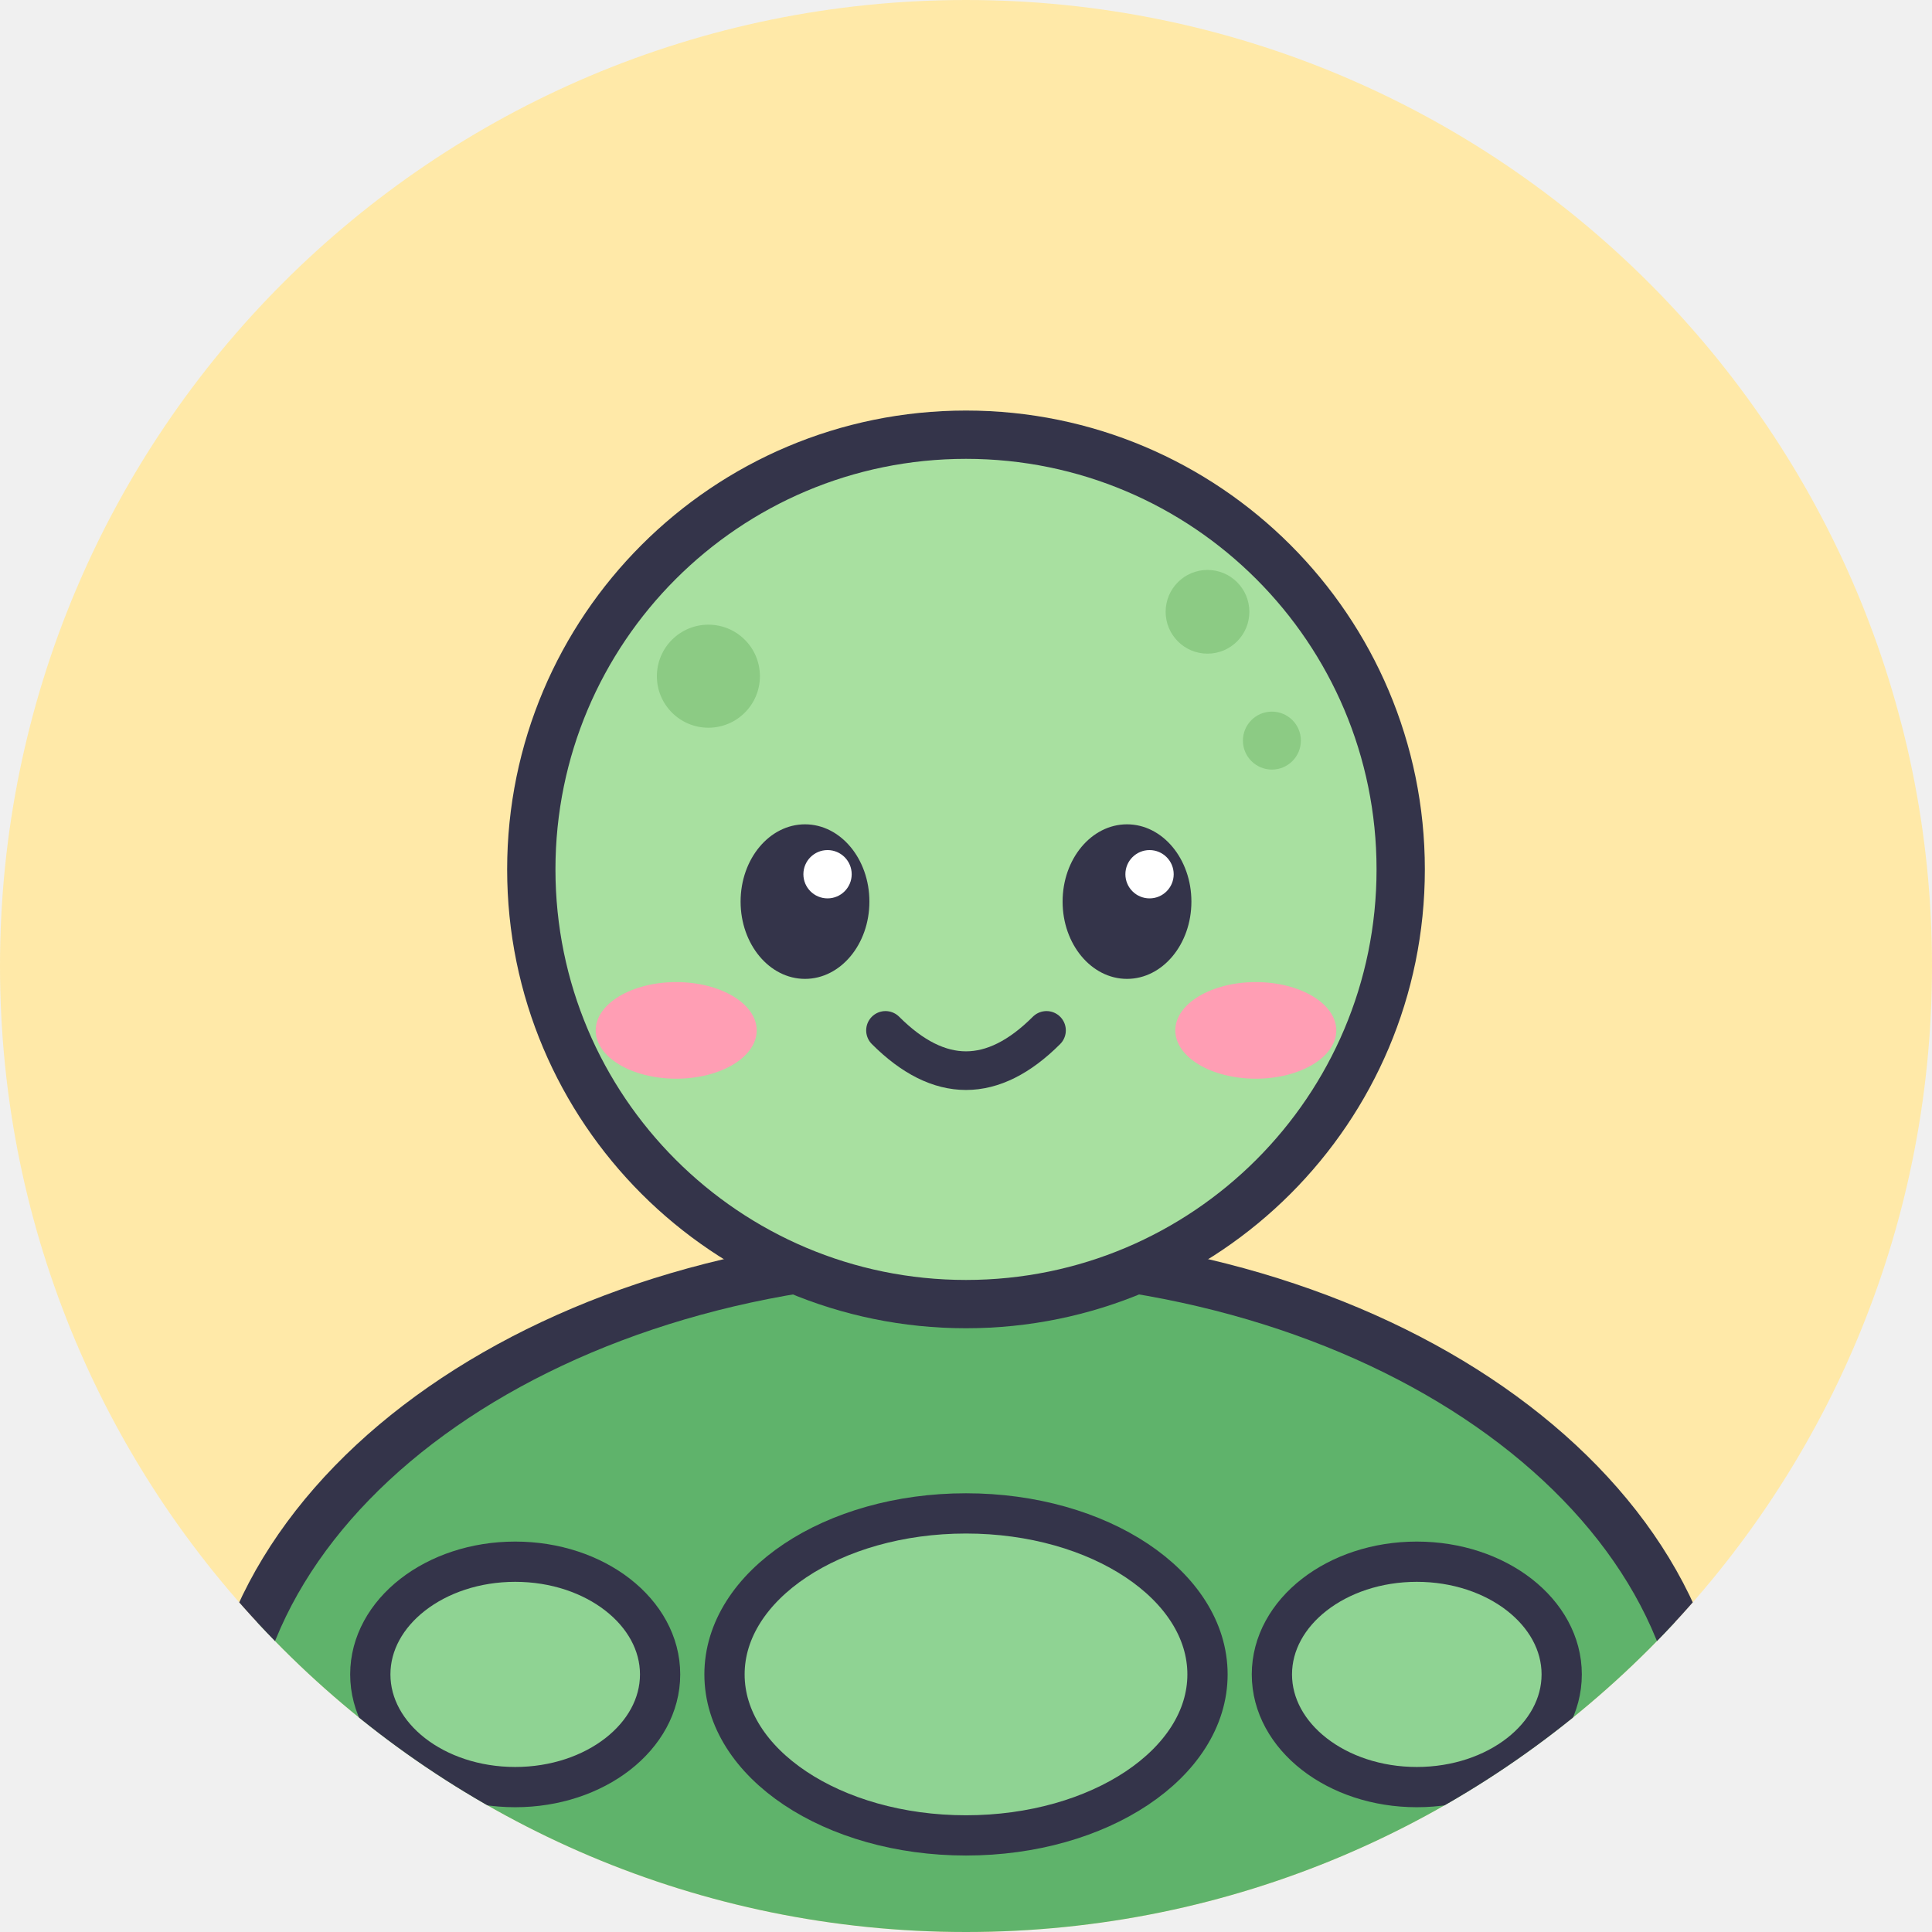
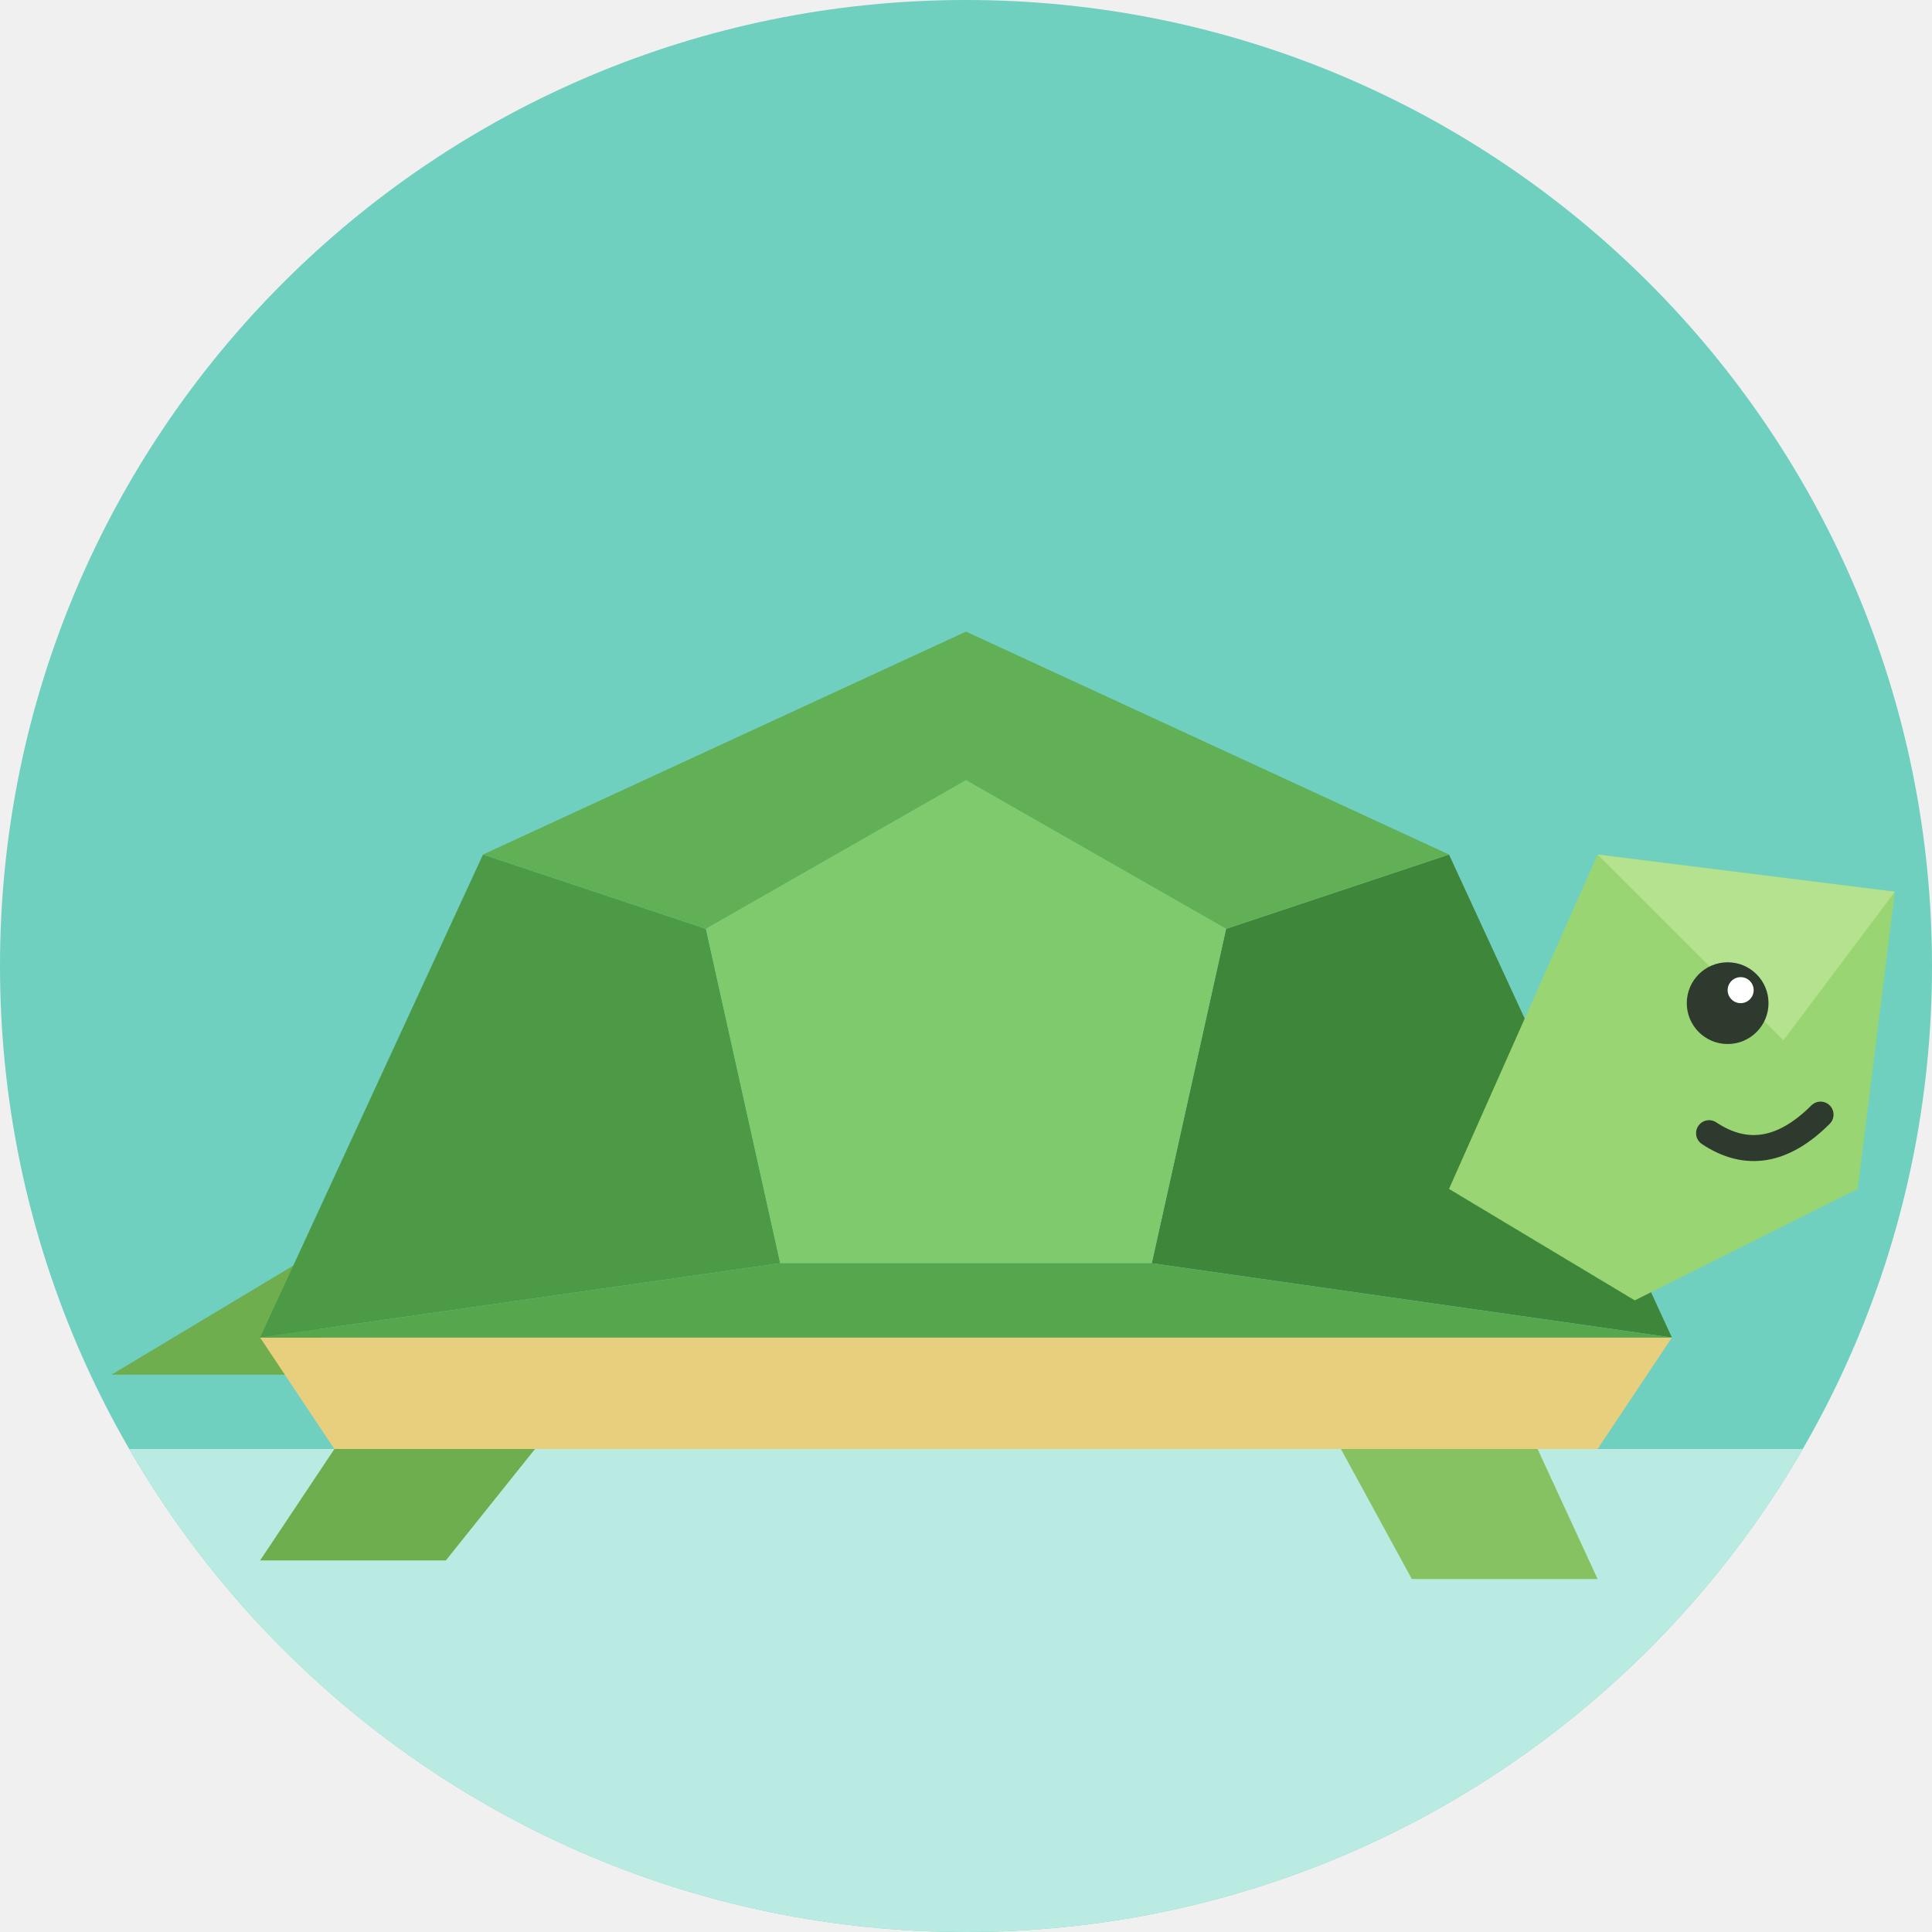
- <svg xmlns="http://www.w3.org/2000/svg" viewBox="0 0 120 120">
+ <svg xmlns="http://www.w3.org/2000/svg" viewBox="8 10 104 104">
  <defs>
    <clipPath id="c">
-       <circle cx="60" cy="60" r="60" />
+       <circle cx="60" cy="62" r="52" />
    </clipPath>
  </defs>
-   <g clip-path="url(#c)">
-     <circle cx="60" cy="60" r="60" fill="#FFE9A8" />
-     <g stroke="#34344A" stroke-width="2.5" stroke-linejoin="round" stroke-linecap="round">
-       <ellipse cx="60" cy="110" rx="46" ry="32" fill="#5FB36B" stroke-width="3" />
-       <ellipse cx="60" cy="104" rx="15" ry="10" fill="#8FD393" />
-       <ellipse cx="32" cy="104" rx="9" ry="7" fill="#8FD393" />
-       <ellipse cx="88" cy="104" rx="9" ry="7" fill="#8FD393" />
-       <circle cx="60" cy="54" r="27" fill="#A8E0A0" stroke-width="3" />
-     </g>
-     <circle cx="44" cy="42" r="3.2" fill="#8CCB84" />
-     <circle cx="75" cy="38" r="2.6" fill="#8CCB84" />
-     <circle cx="79" cy="46" r="1.8" fill="#8CCB84" />
-     <ellipse cx="50" cy="56" rx="4" ry="4.8" fill="#34344A" />
-     <ellipse cx="70" cy="56" rx="4" ry="4.8" fill="#34344A" />
-     <circle cx="51.4" cy="54.3" r="1.5" fill="#FFFFFF" />
-     <circle cx="71.4" cy="54.3" r="1.5" fill="#FFFFFF" />
-     <ellipse cx="42" cy="64" rx="5" ry="3" fill="#FF9EB4" />
-     <ellipse cx="78" cy="64" rx="5" ry="3" fill="#FF9EB4" />
-     <path d="M55 64 Q60 69 65 64" fill="none" stroke="#34344A" stroke-width="2.4" stroke-linecap="round" />
+   <g clip-path="url(#c)" stroke-linejoin="round">
+     <rect width="120" height="120" fill="#6FD0C0" />
+     <path d="M0 88 H120 V120 H0 Z" fill="#B9EBE2" />
+     <polygon points="30,82 22,94 32,94 40,84" fill="#6FAE4E" />
+     <polygon points="78,84 84,95 94,95 88,82" fill="#86C261" />
+     <polygon points="24,78 14,84 26,84" fill="#6FAE4E" />
+     <polygon points="22,82 98,82 94,88 26,88" fill="#E7CF7E" />
+     <polygon points="22,82 34,56 46,60 50,78" fill="#4C9A46" />
+     <polygon points="98,82 86,56 74,60 70,78" fill="#3D863A" />
+     <polygon points="34,56 60,44 86,56 74,60 60,52 46,60" fill="#62B056" />
+     <polygon points="46,60 60,52 74,60 70,78 50,78" fill="#7FCA6C" />
+     <polygon points="22,82 50,78 70,78 98,82" fill="#56A64D" />
+     <polygon points="86,74 94,56 110,58 108,74 96,80" fill="#9AD573" />
+     <polygon points="94,56 110,58 104,66" fill="#B4E28E" />
+     <circle cx="101" cy="64" r="2.2" fill="#2E3A2E" />
+     <circle cx="101.7" cy="63.3" r="0.7" fill="#FFFFFF" />
+     <path d="M100 71 Q103 73 106 70" fill="none" stroke="#2E3A2E" stroke-width="1.4" stroke-linecap="round" />
  </g>
</svg>
